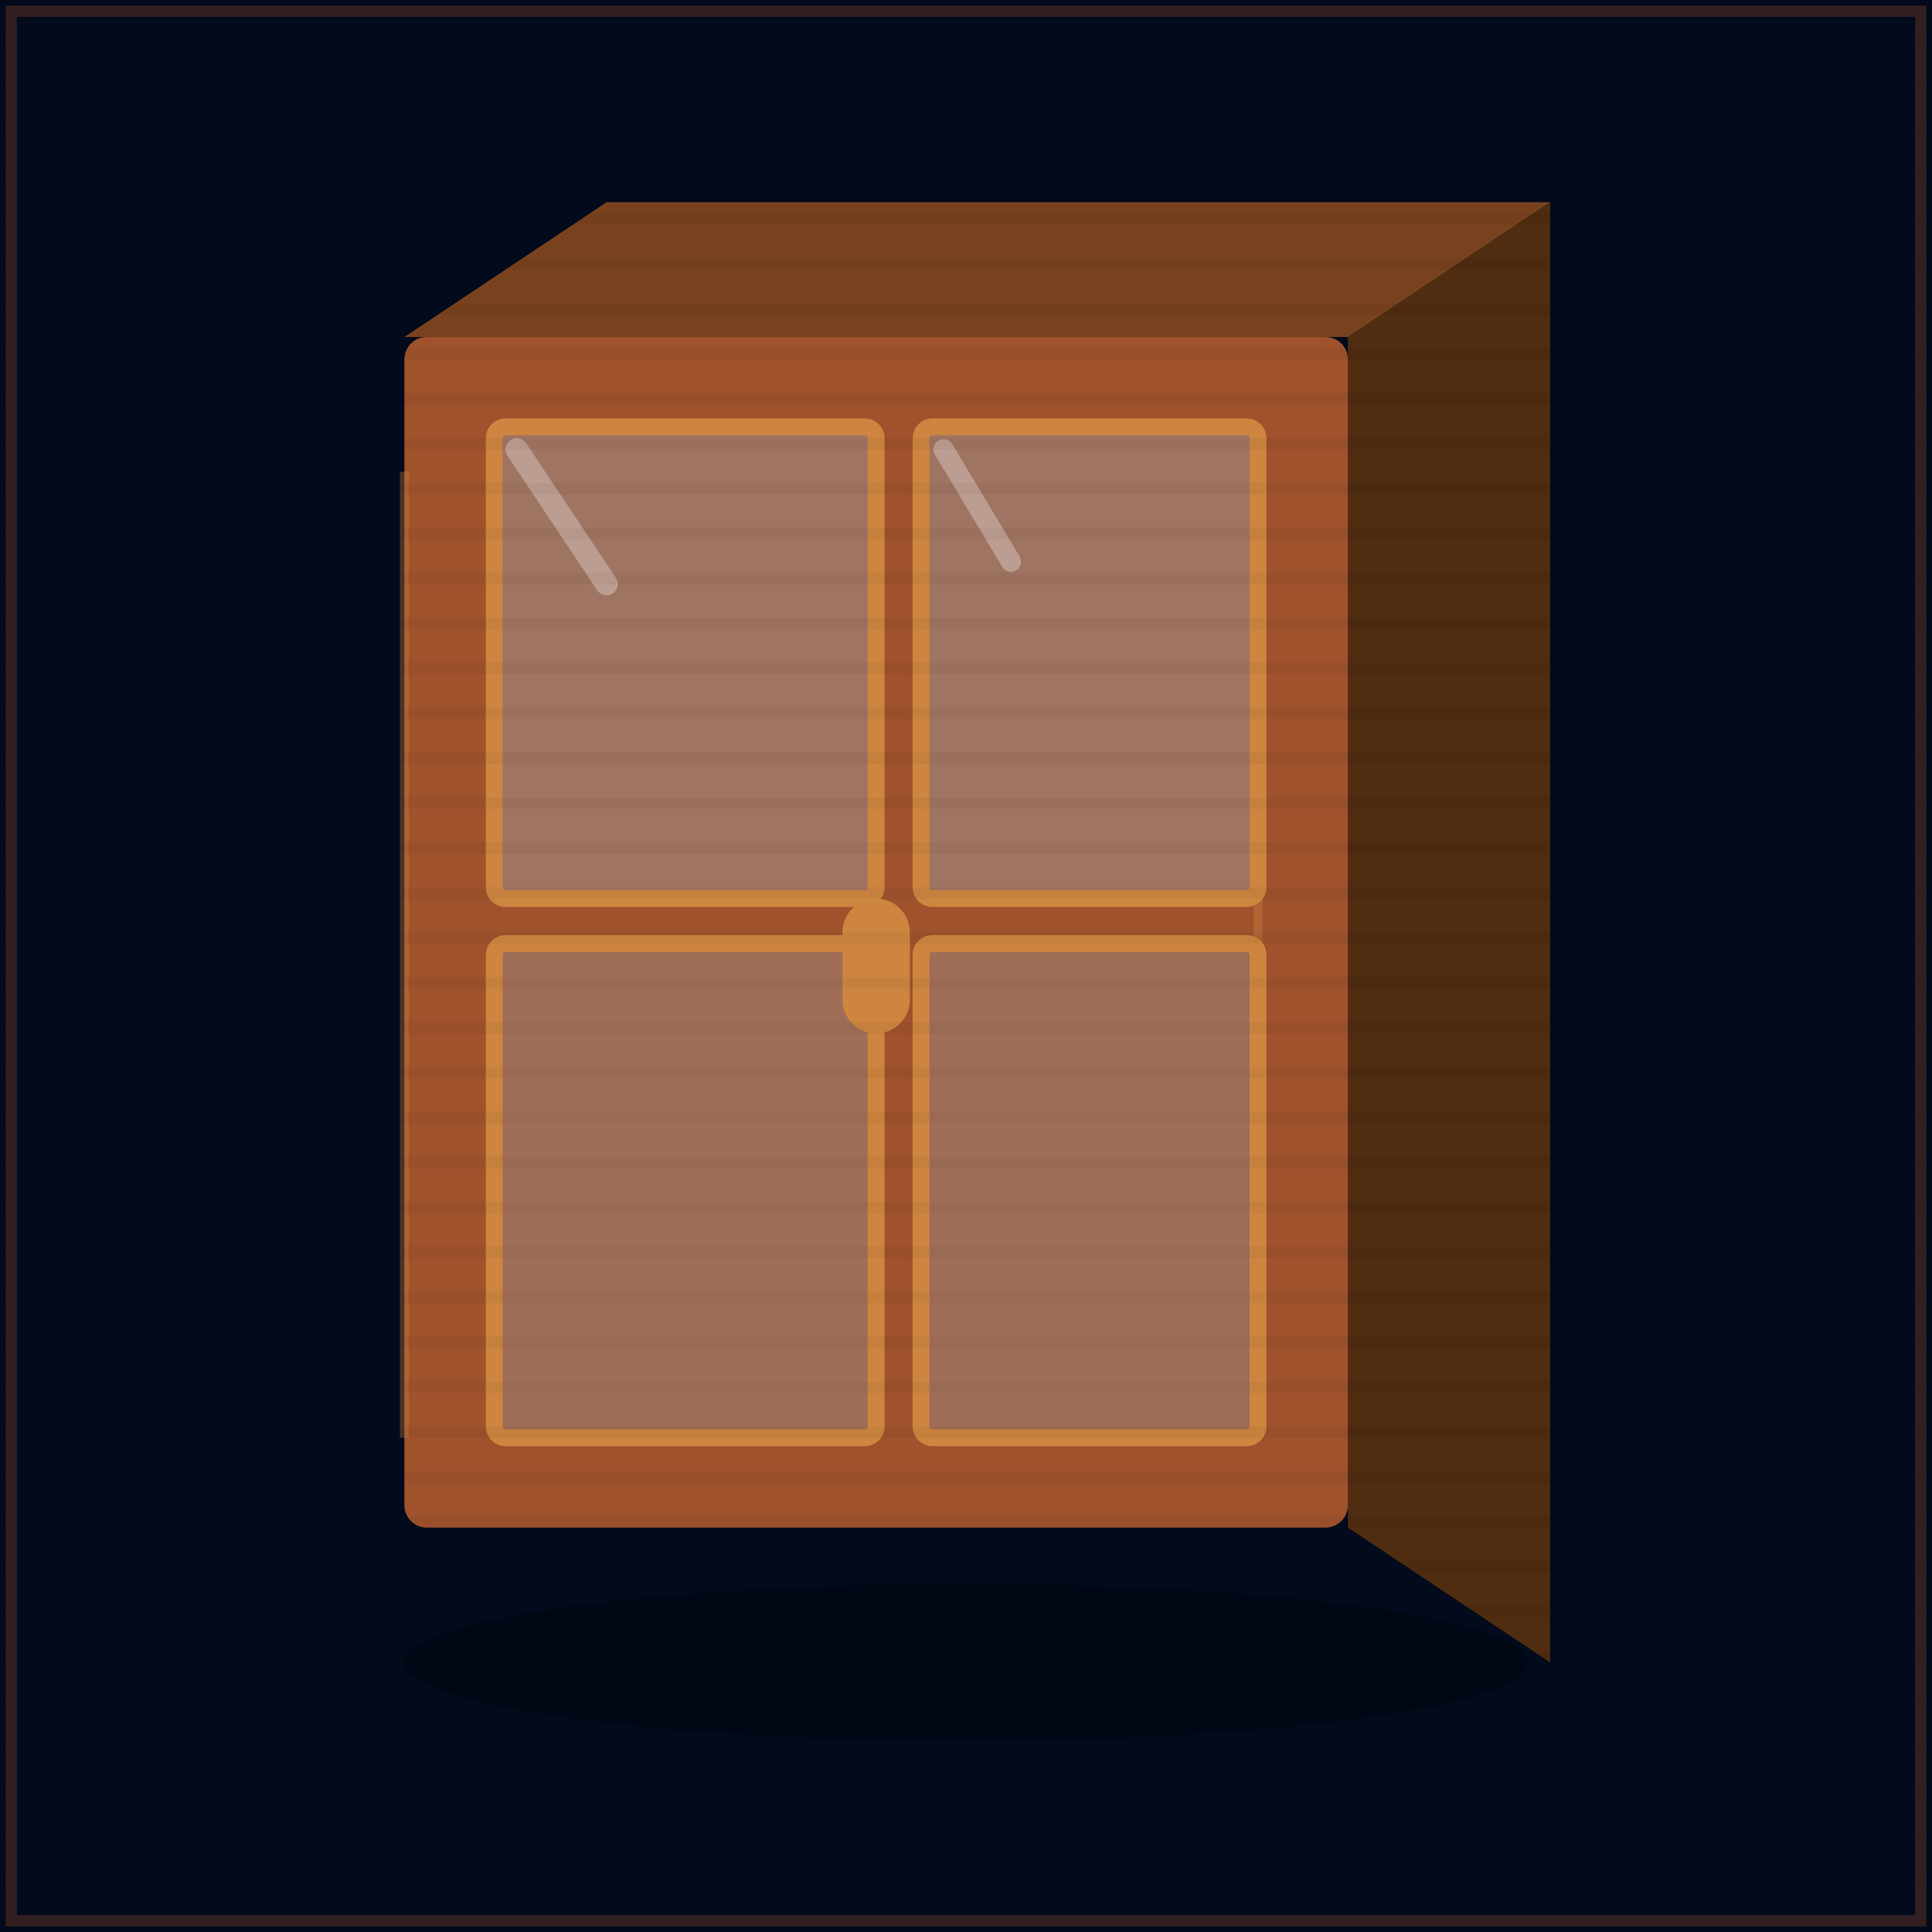
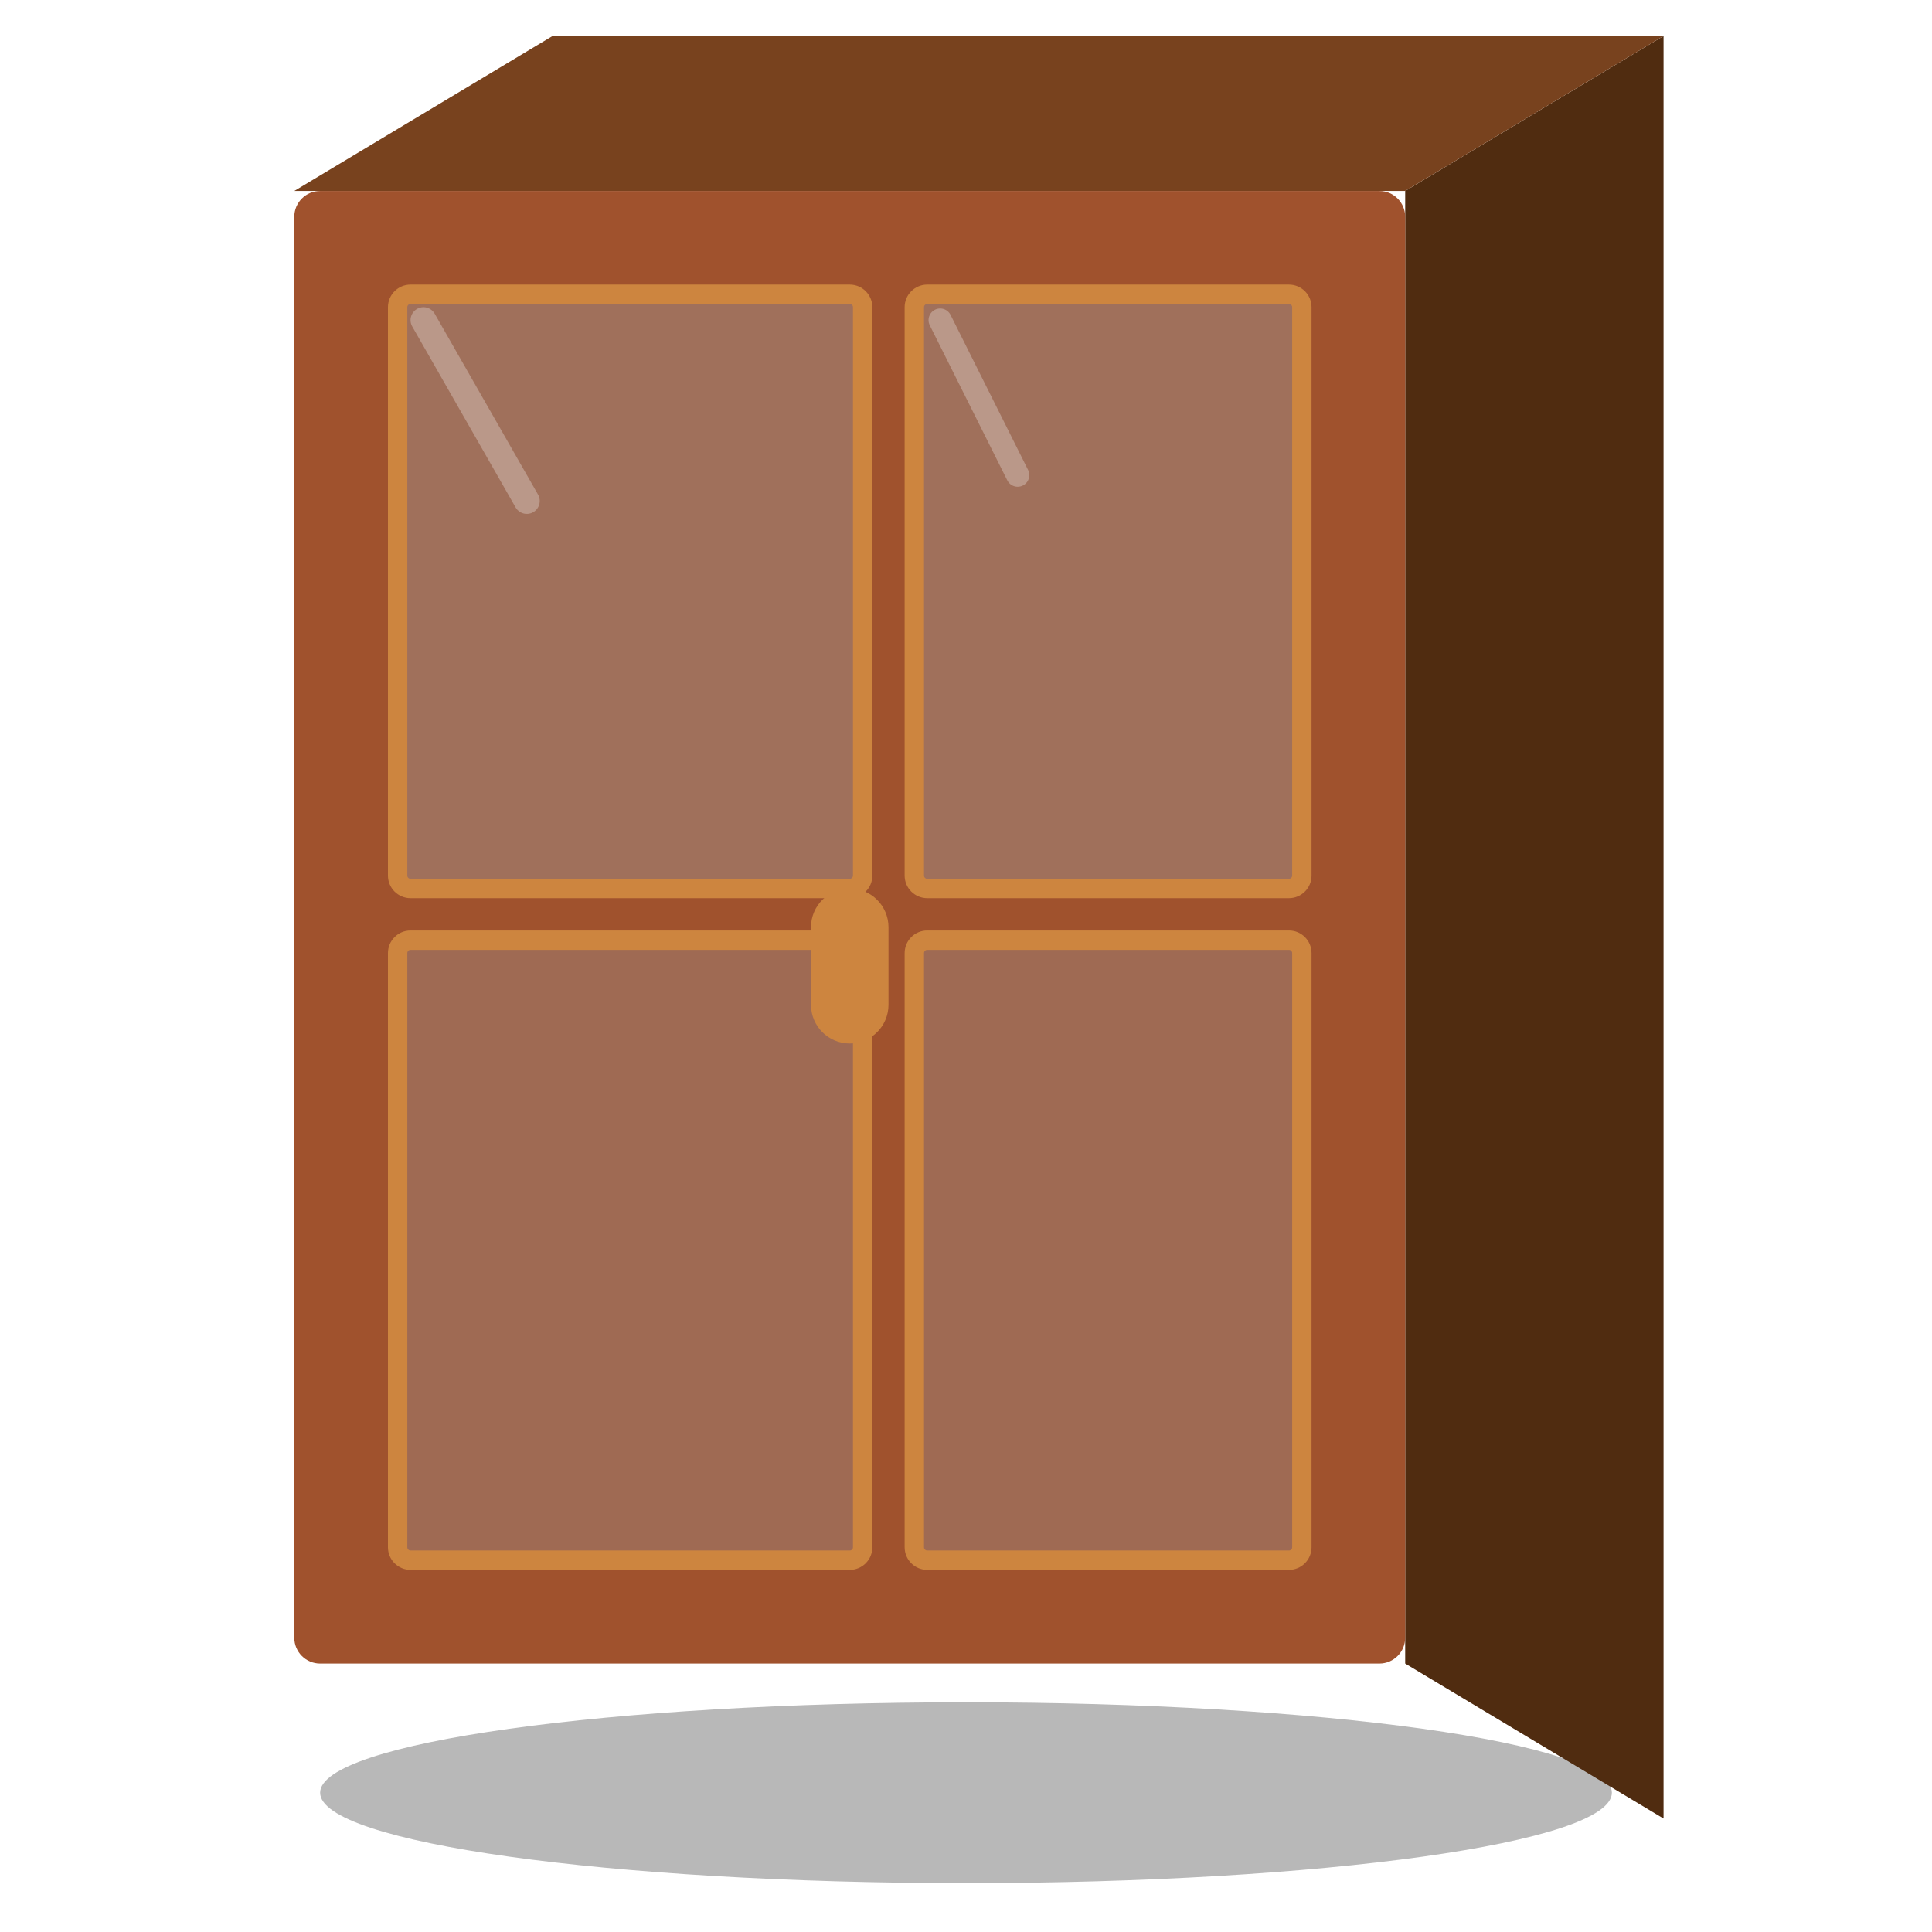
<svg xmlns="http://www.w3.org/2000/svg" viewBox="0 0 172 172" width="172" height="172">
-   <defs>
-     <pattern id="sc" x="0" y="0" width="1" height="4" patternUnits="userSpaceOnUse">
-       <rect x="0" y="3" width="172" height="1" fill="rgba(0,0,0,0.08)" />
-     </pattern>
-   </defs>
-   <rect width="172" height="172" fill="#020a1c" />
-   <ellipse cx="86" cy="148" rx="50" ry="7" fill="rgba(0,0,0,0.3)" />
-   <path d="M120,30 L138,18 L138,148 L120,136" fill="#502c10" />
-   <path d="M36,30 L54,18 L138,18 L120,30" fill="#78421e" />
-   <rect x="36" y="30" width="84" height="106" rx="2" fill="#a0522d" />
-   <rect x="44" y="38" width="34" height="42" rx="1" fill="rgba(160,220,255,0.25)" stroke="#cd853f" stroke-width="1.5" />
-   <rect x="82" y="38" width="30" height="42" rx="1" fill="rgba(160,220,255,0.25)" stroke="#cd853f" stroke-width="1.5" />
-   <rect x="44" y="84" width="34" height="44" rx="1" fill="rgba(160,220,255,0.2)" stroke="#cd853f" stroke-width="1.5" />
-   <rect x="82" y="84" width="30" height="44" rx="1" fill="rgba(160,220,255,0.2)" stroke="#cd853f" stroke-width="1.5" />
-   <line x1="46" y1="40" x2="54" y2="52" stroke="rgba(255,255,255,0.3)" stroke-width="2" stroke-linecap="round" />
-   <line x1="84" y1="40" x2="90" y2="50" stroke="rgba(255,255,255,0.3)" stroke-width="1.8" stroke-linecap="round" />
-   <rect x="75" y="80" width="6" height="12" rx="3" fill="#cd853f" />
-   <line x1="36" y1="42" x2="36" y2="128" stroke="#cd853f" stroke-width="0.8" opacity="0.35" />
-   <line x1="112" y1="42" x2="112" y2="128" stroke="#cd853f" stroke-width="0.8" opacity="0.35" />
-   <rect width="172" height="172" fill="url(#sc)" opacity="0.5" />
-   <rect x="1" y="1" width="170" height="170" fill="none" stroke="#a0522d" stroke-width="1" opacity="0.3" />
+   <g transform="translate(86,86) scale(1.15) translate(-86,-86)">
+     <ellipse cx="86" cy="150" rx="50" ry="7" fill="rgba(0,0,0,0.28)" />
+     <path d="M120,26 L140,14 L140,152 L120,140" fill="#502c10" />
+     <path d="M34,26 L54,14 L140,14 L120,26" fill="#78421e" />
+     <rect x="34" y="26" width="86" height="114" rx="2" fill="#a0522d" />
+     <rect x="42" y="34" width="36" height="46" rx="1" fill="rgba(160,220,255,0.22)" stroke="#cd853f" stroke-width="1.5" />
+     <rect x="82" y="34" width="30" height="46" rx="1" fill="rgba(160,220,255,0.22)" stroke="#cd853f" stroke-width="1.5" />
+     <rect x="42" y="84" width="36" height="48" rx="1" fill="rgba(160,220,255,0.18)" stroke="#cd853f" stroke-width="1.5" />
+     <rect x="82" y="84" width="30" height="48" rx="1" fill="rgba(160,220,255,0.18)" stroke="#cd853f" stroke-width="1.5" />
+     <line x1="44" y1="36" x2="52" y2="50" stroke="rgba(255,255,255,0.28)" stroke-width="2" stroke-linecap="round" />
+     <line x1="84" y1="36" x2="90" y2="48" stroke="rgba(255,255,255,0.28)" stroke-width="1.8" stroke-linecap="round" />
+     <rect x="74" y="80" width="6" height="12" rx="3" fill="#cd853f" />
+   </g>
</svg>
